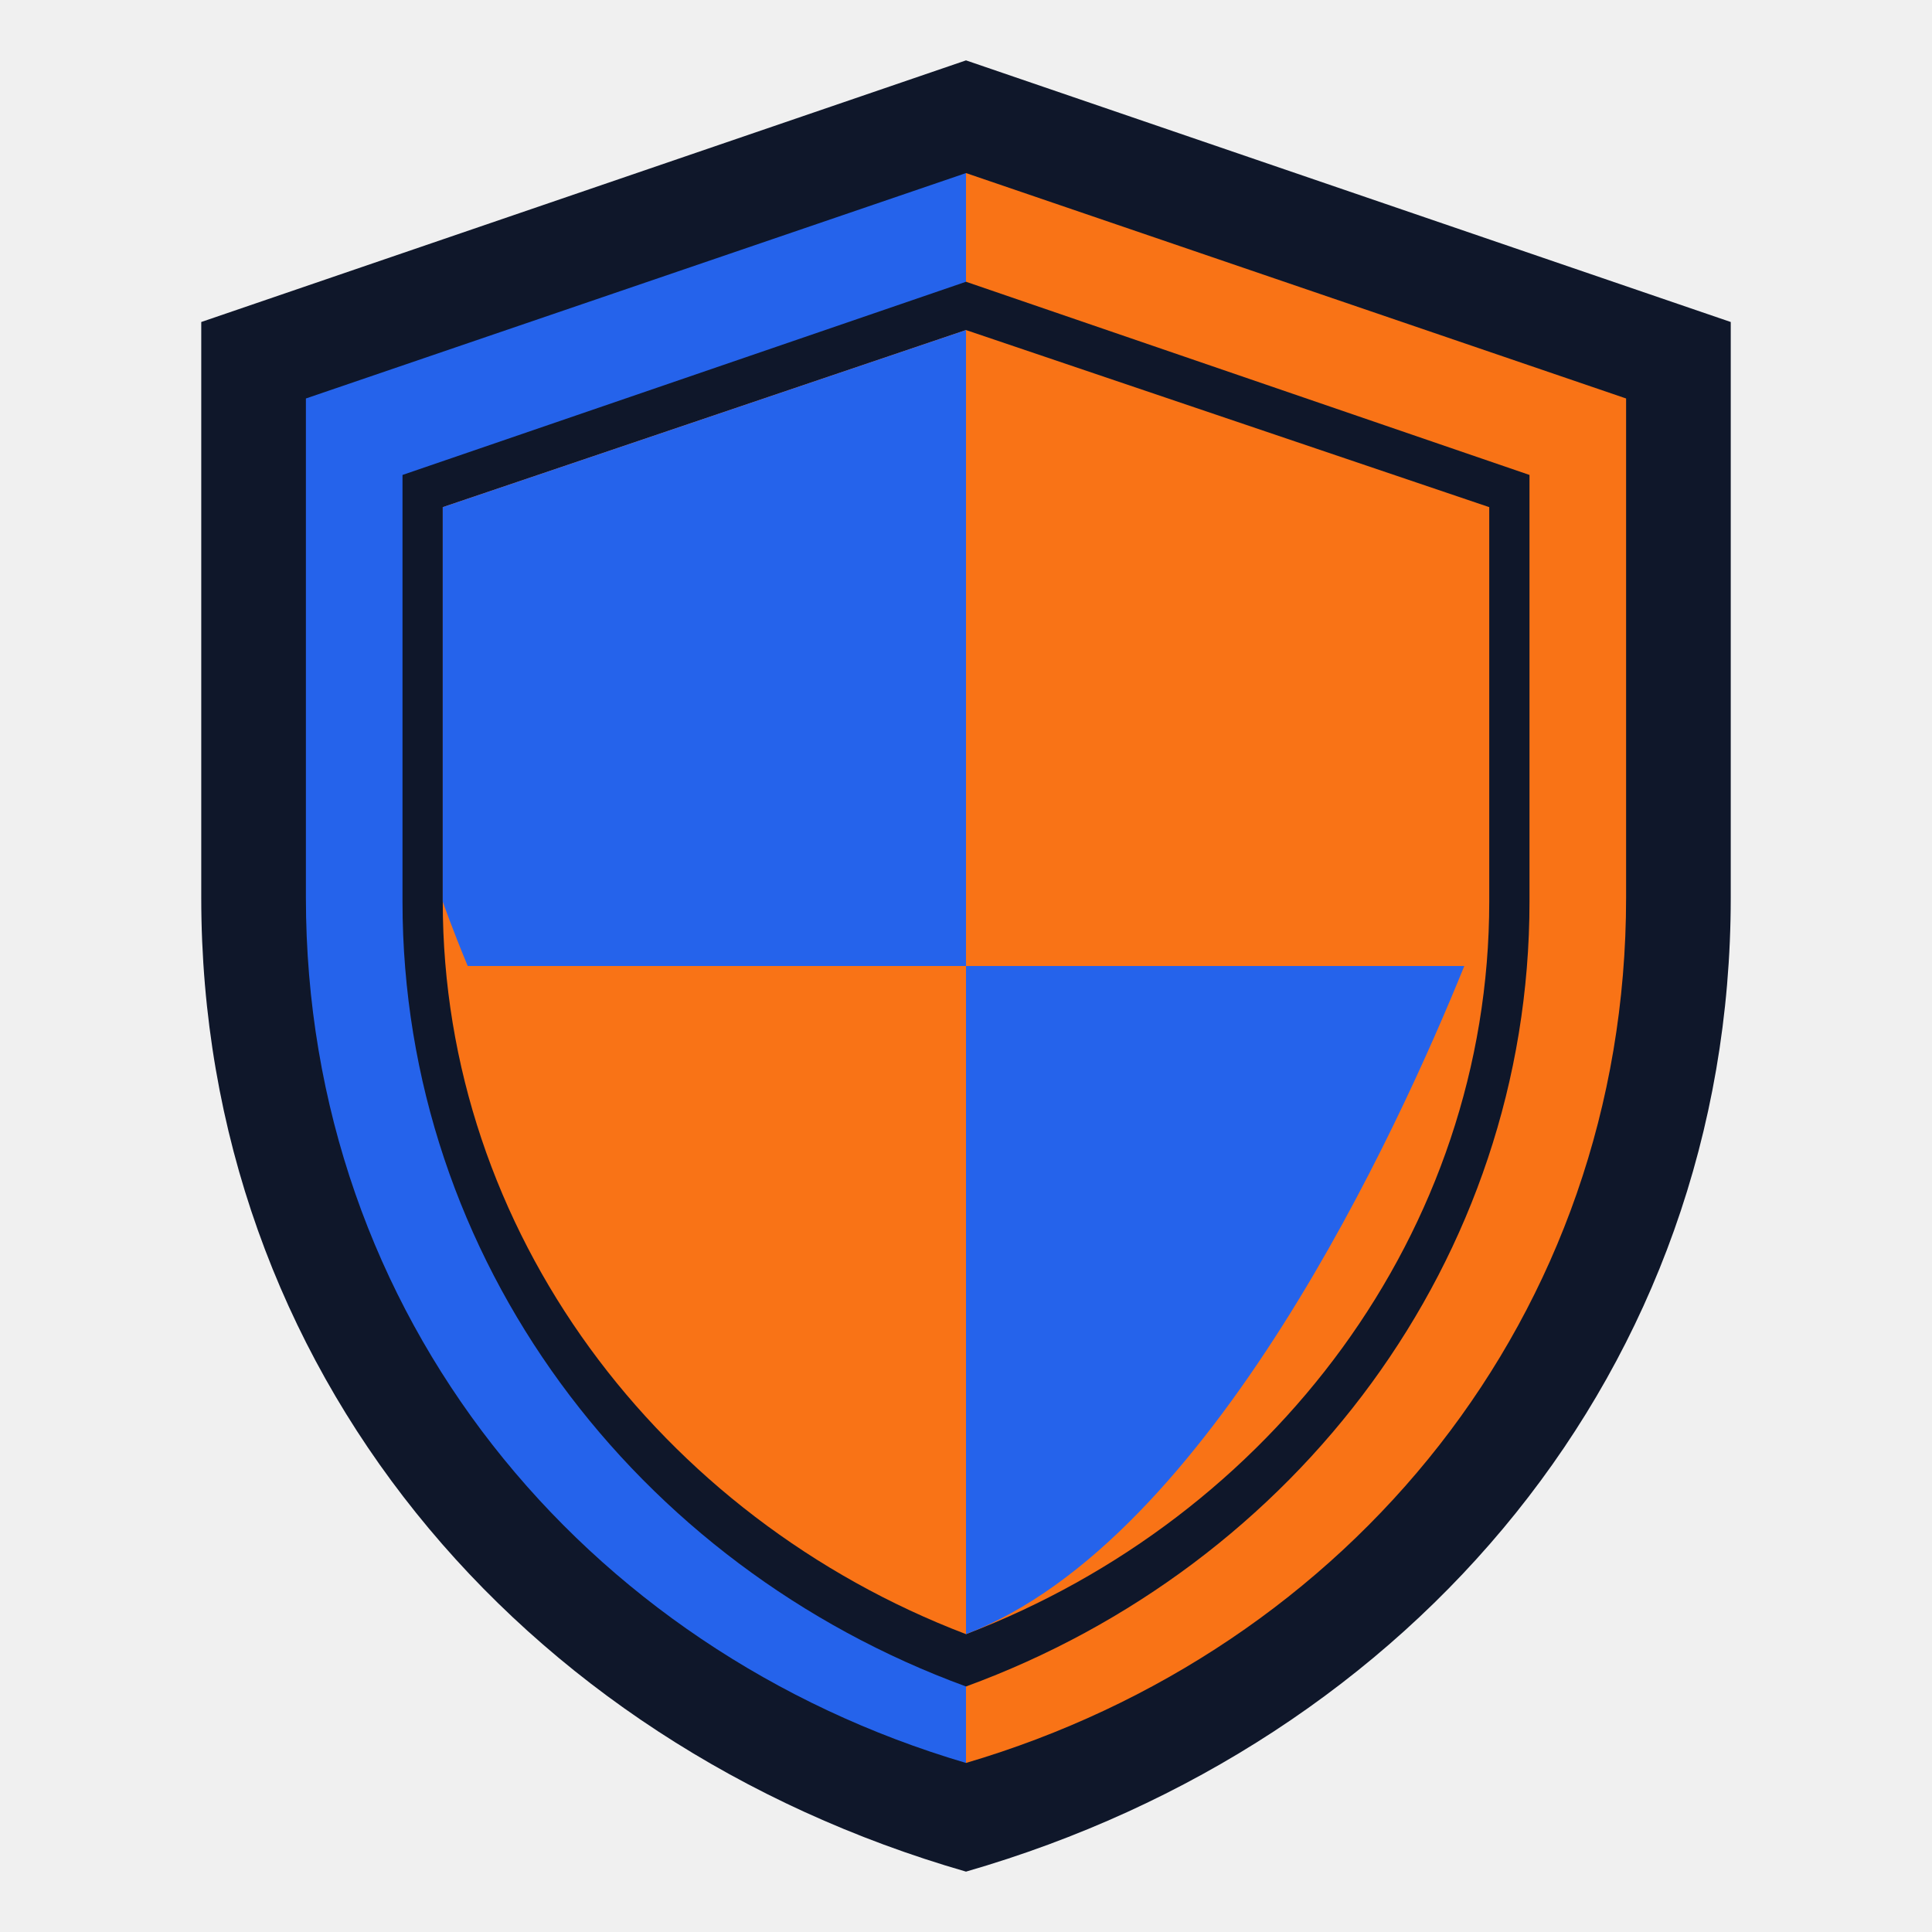
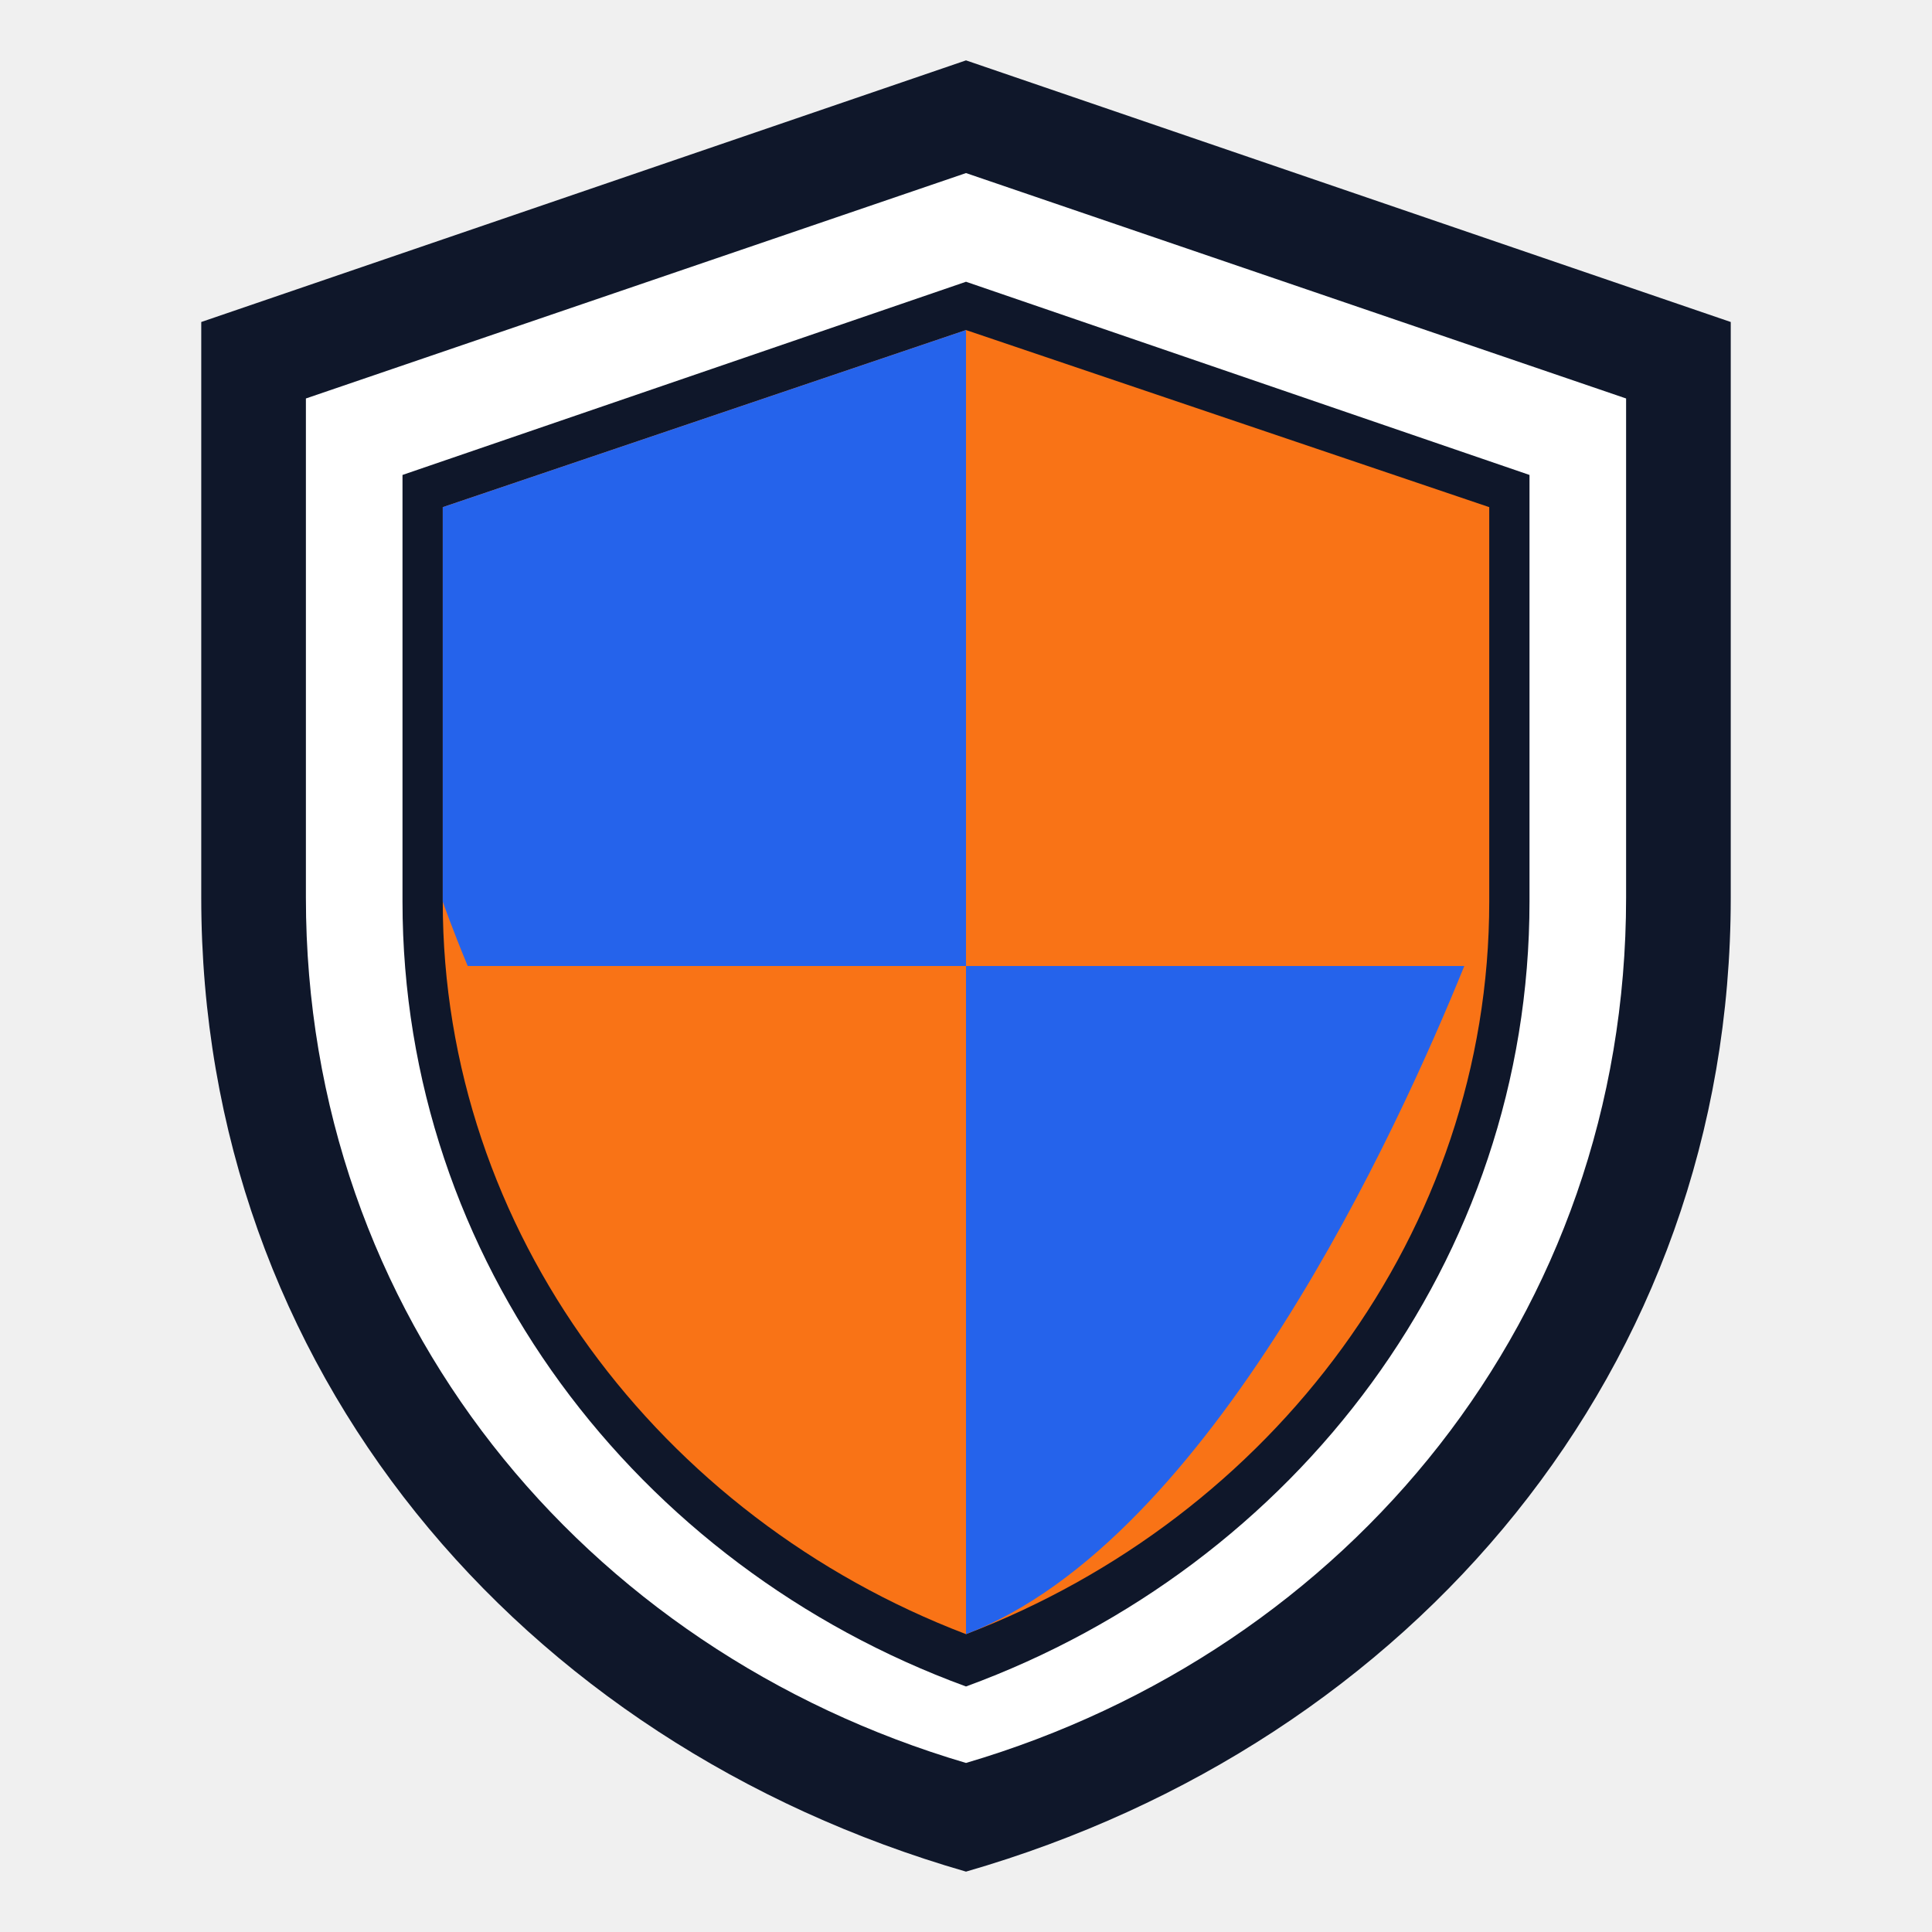
<svg xmlns="http://www.w3.org/2000/svg" viewBox="0 0 48 48" width="48" height="48">
  <path fill="#0f172a" d="M24 1.5 5 8v14.3C5 34 12.9 43.3 24 46.5 35.1 43.3 43 34 43 22.3V8z" />
-   <path fill="#2563eb" d="M24 4.3 7.6 9.9v12.4C7.6 32.7 14.5 41 24 43.8z" />
-   <path fill="#f97316" d="M24 4.3 40.4 9.9v12.4C40.4 32.7 33.5 41 24 43.8z" />
+   <path fill="#ffffff" d="M24 4.3 7.6 9.9v12.4C7.6 32.7 14.5 41 24 43.8 33.5 41 40.4 32.7 40.4 22.3V9.9z" />
  <path fill="#0f172a" d="M24 7 10 11.8v10.6c0 8.9 5.8 16.5 14 19.5 8.2-3 14-10.6 14-19.5V11.8z" />
  <path fill="#f97316" d="M24 8.2 11 12.6v9.8c0 8.2 5.4 15.3 13 18.2 7.6-2.9 13-10 13-18.2v-9.8z" />
  <path fill="#2563eb" d="M24 8.2 11 12.6V22.4C11.00 22.40 11.21 23.01 11.62 24.00 L24 24Z" />
  <path fill="#2563eb" d="M24 24 L36.38 24.00 C34.76 28.00 30.09 38.28 24.00 40.60 Z" />
</svg>
